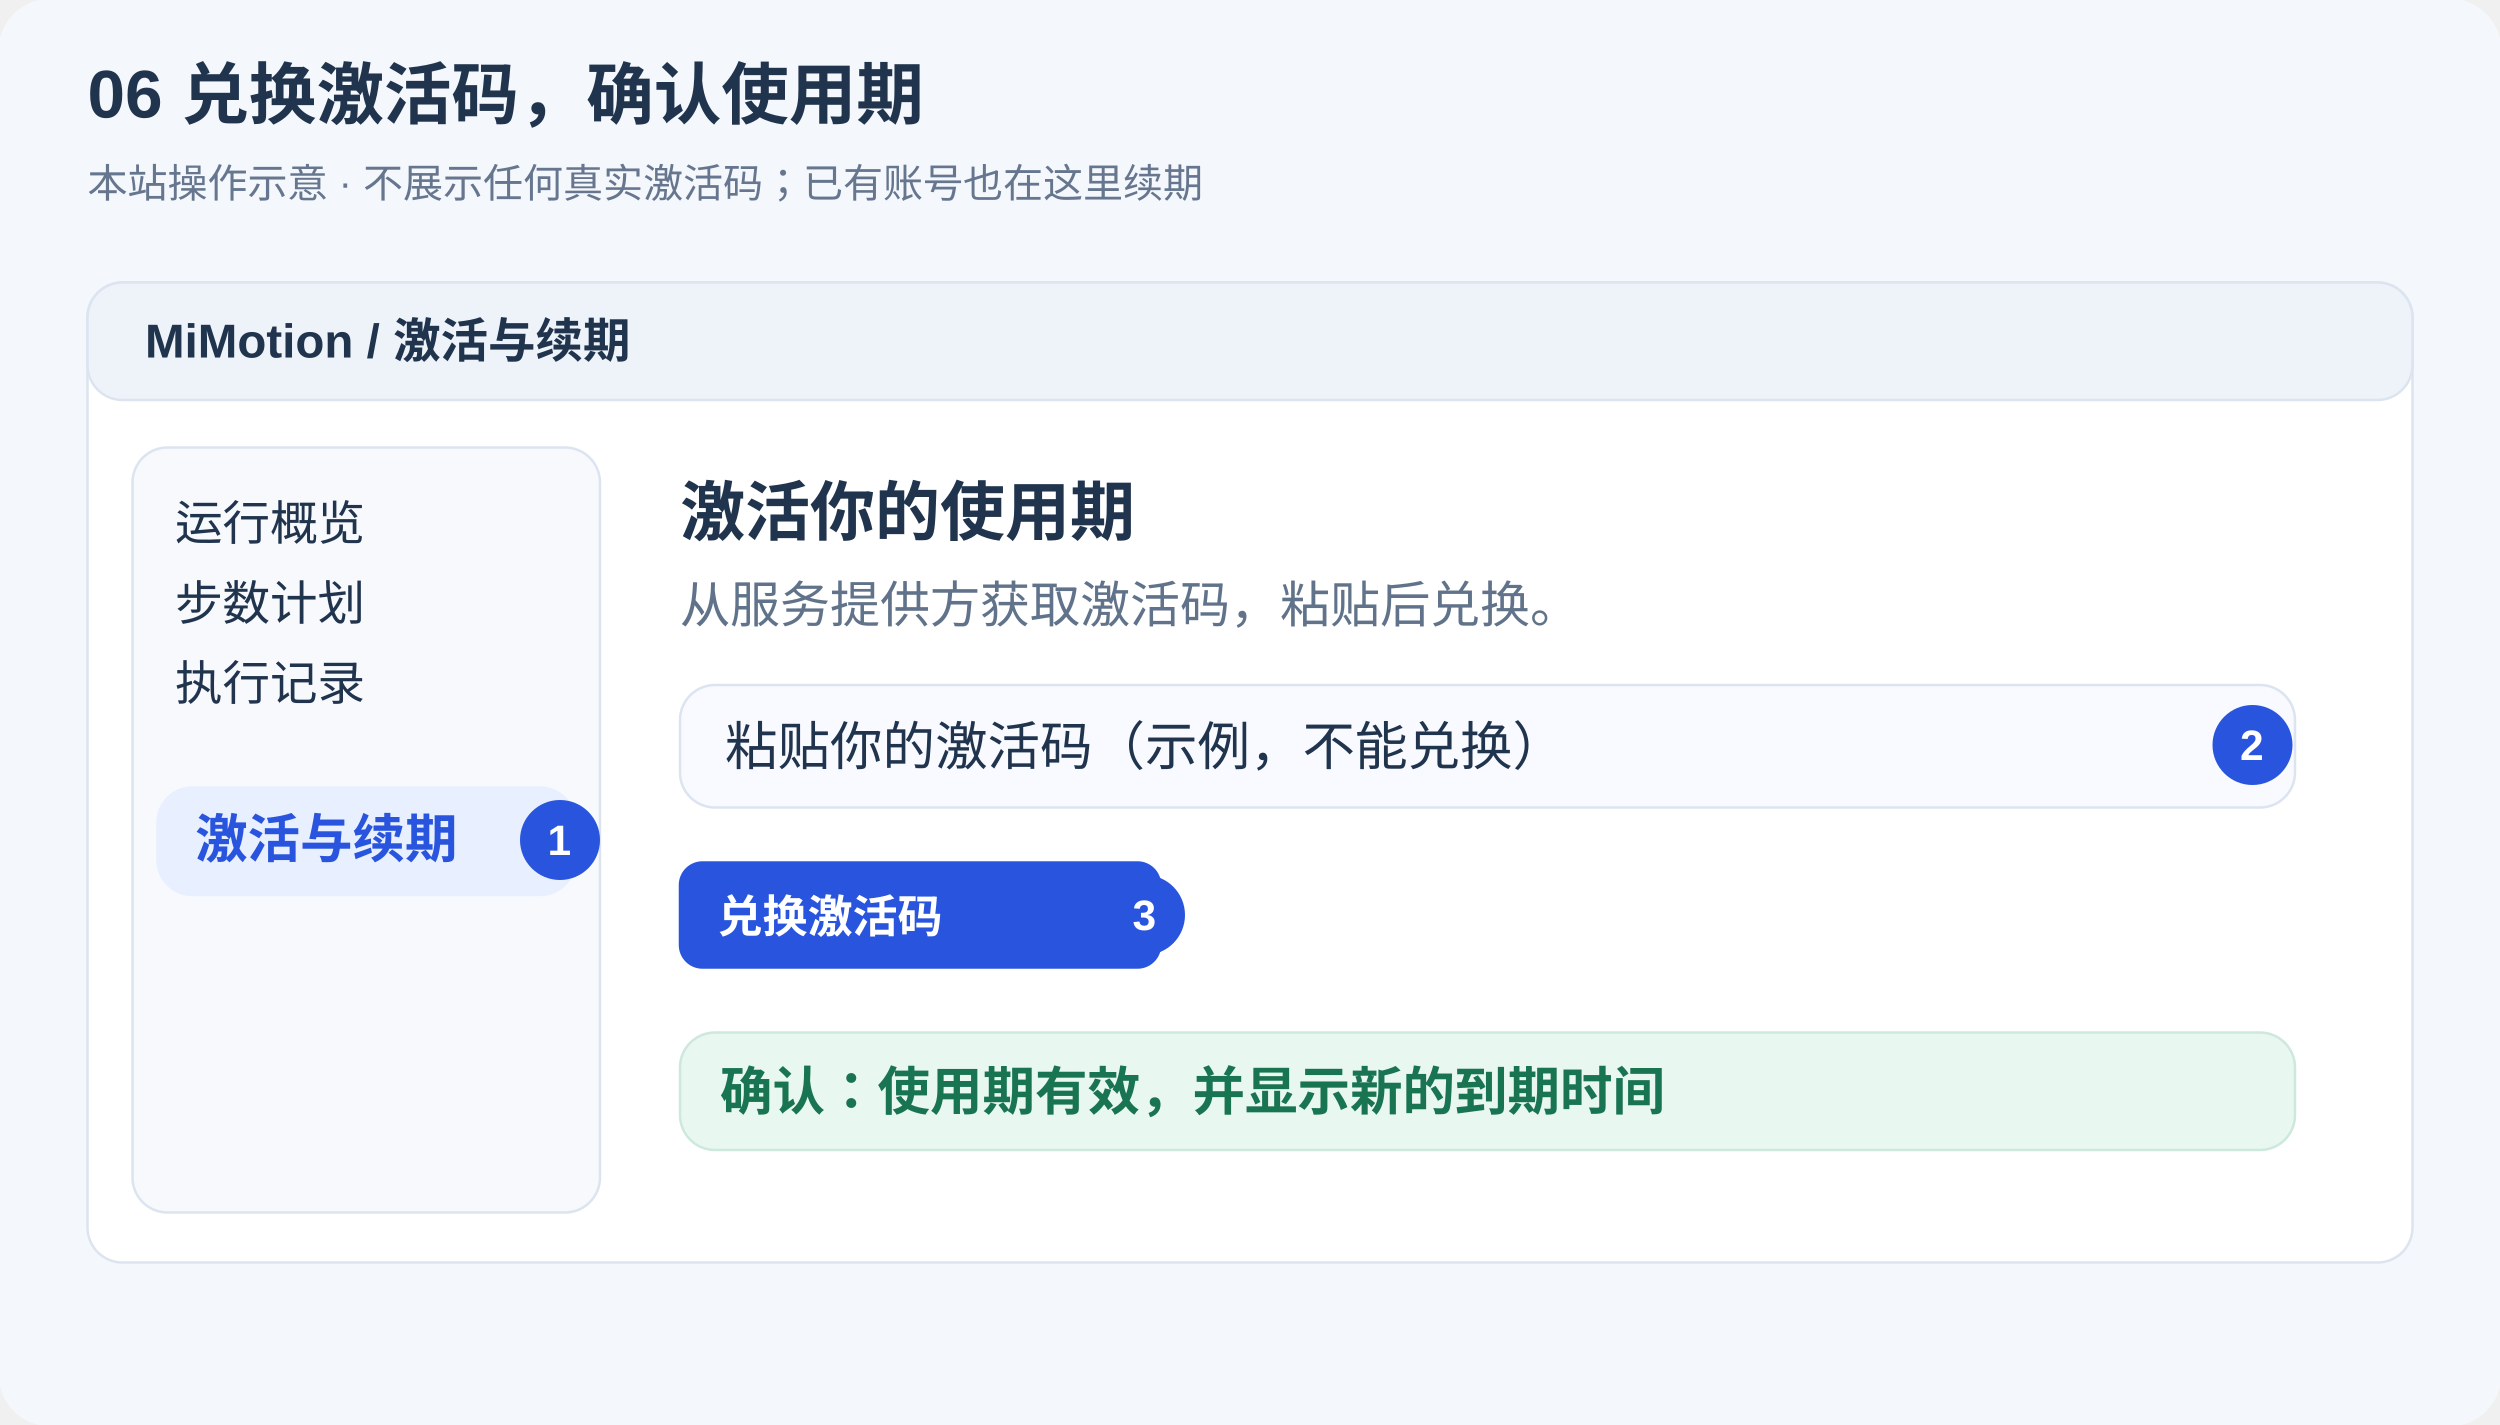
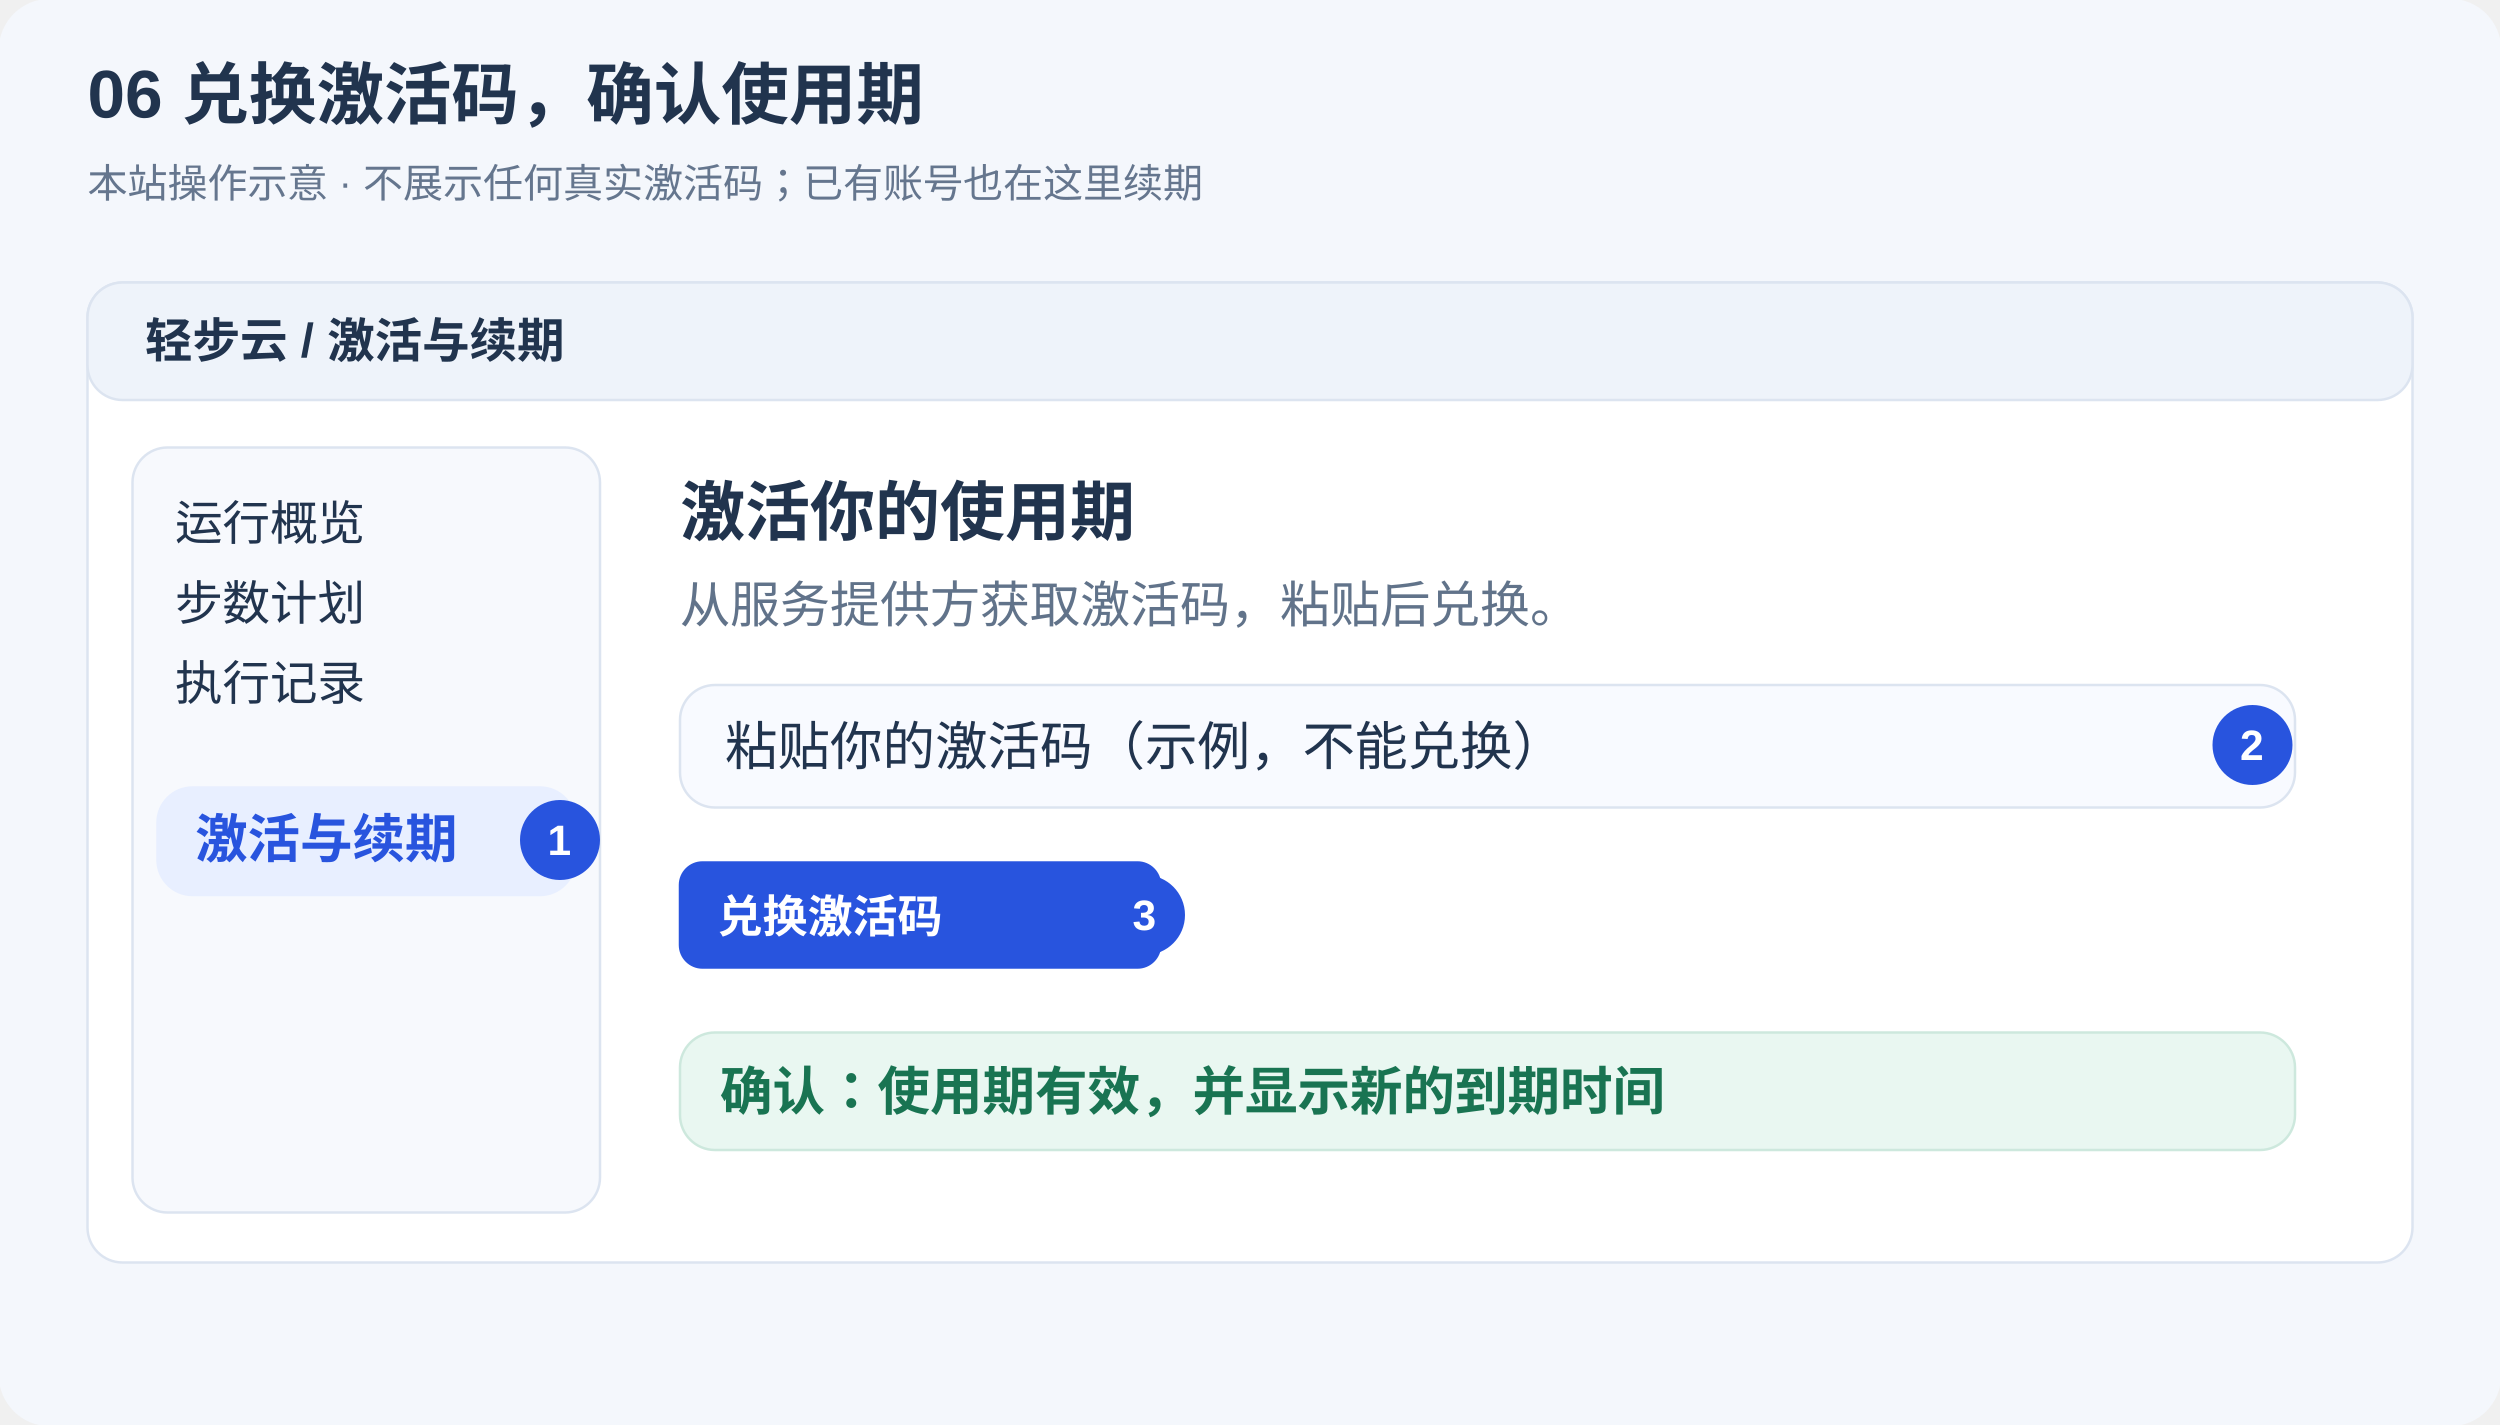
<svg xmlns="http://www.w3.org/2000/svg" width="1000" height="570" viewBox="0 0 1000 570" role="img" aria-labelledby="title desc">
  <g font-family="Microsoft YaHei, PingFang SC, Arial, sans-serif">
    <rect x="0" y="0" width="1000" height="570" rx="20" fill="#f4f7fc" stroke="#f4f7fc" />
    <text x="35" y="47" font-size="27" fill="#21344e" font-weight="700">06  兑换激活码，确认使用期</text>
    <text x="35" y="79" font-size="16" fill="#65768e" font-weight="400">本站操作示意 · 不展示任何真实激活码；已有账号也在这里续期</text>
    <rect x="35" y="113" width="930" height="392" rx="14" fill="#fff" stroke="#dce4f0" />
    <rect x="35" y="113" width="930" height="47" rx="14" fill="#eef3fa" stroke="#dce4f0" />
-     <text x="58" y="143" font-size="19" fill="#21344e" font-weight="600">MiMotion  /  激活与续期</text>
+     <text x="58" y="143" font-size="19" fill="#21344e" font-weight="600">轻步云  /  激活与续期</text>
    <rect x="53" y="179" width="187" height="306" rx="14" fill="#f7f9fd" stroke="#dce4f0" />
    <text x="70" y="216" font-size="19" fill="#21344e" font-weight="400">运行概览</text>
    <text x="70" y="248" font-size="19" fill="#21344e" font-weight="400">步数计划</text>
    <text x="70" y="280" font-size="19" fill="#21344e" font-weight="400">执行记录</text>
    <rect x="63" y="315" width="167" height="43" rx="14" fill="#e8efff" stroke="#e8efff" />
    <text x="78" y="343" font-size="21" fill="#2854de" font-weight="600">激活与续期</text>
    <circle cx="224" cy="336" r="16" fill="#2854de" />
    <text x="219" y="342" font-size="17" fill="#fff" font-weight="700">1</text>
    <text x="272" y="214" font-size="26" fill="#21344e" font-weight="700">激活你的使用期</text>
    <text x="272" y="249" font-size="20" fill="#61738a" font-weight="400">从服务提供方获取激活码，粘贴后兑换。</text>
    <rect x="272" y="274" width="646" height="49" rx="14" fill="#f8faff" stroke="#dce4f0" />
    <text x="290" y="306" font-size="21" fill="#21344e" font-weight="400">粘贴你的激活码（示例，不能兑换）</text>
    <circle cx="901" cy="298" r="16" fill="#2854de" />
    <text x="896" y="304" font-size="17" fill="#fff" font-weight="700">2</text>
    <rect x="272" y="345" width="192" height="42" rx="9" fill="#2854de" stroke="#2854de" />
    <text x="287" y="373" font-size="18" fill="#fff" font-weight="600">兑换激活码</text>
    <circle cx="458" cy="366" r="16" fill="#2854de" />
    <text x="453" y="372" font-size="17" fill="#fff" font-weight="700">3</text>
    <rect x="272" y="413" width="646" height="47" rx="14" fill="#e9f7f1" stroke="#cde8dd" />
    <text x="288" y="444" font-size="21" fill="#197452" font-weight="600">确认：使用期有效，并显示新的到期时间</text>
  </g>
</svg>
